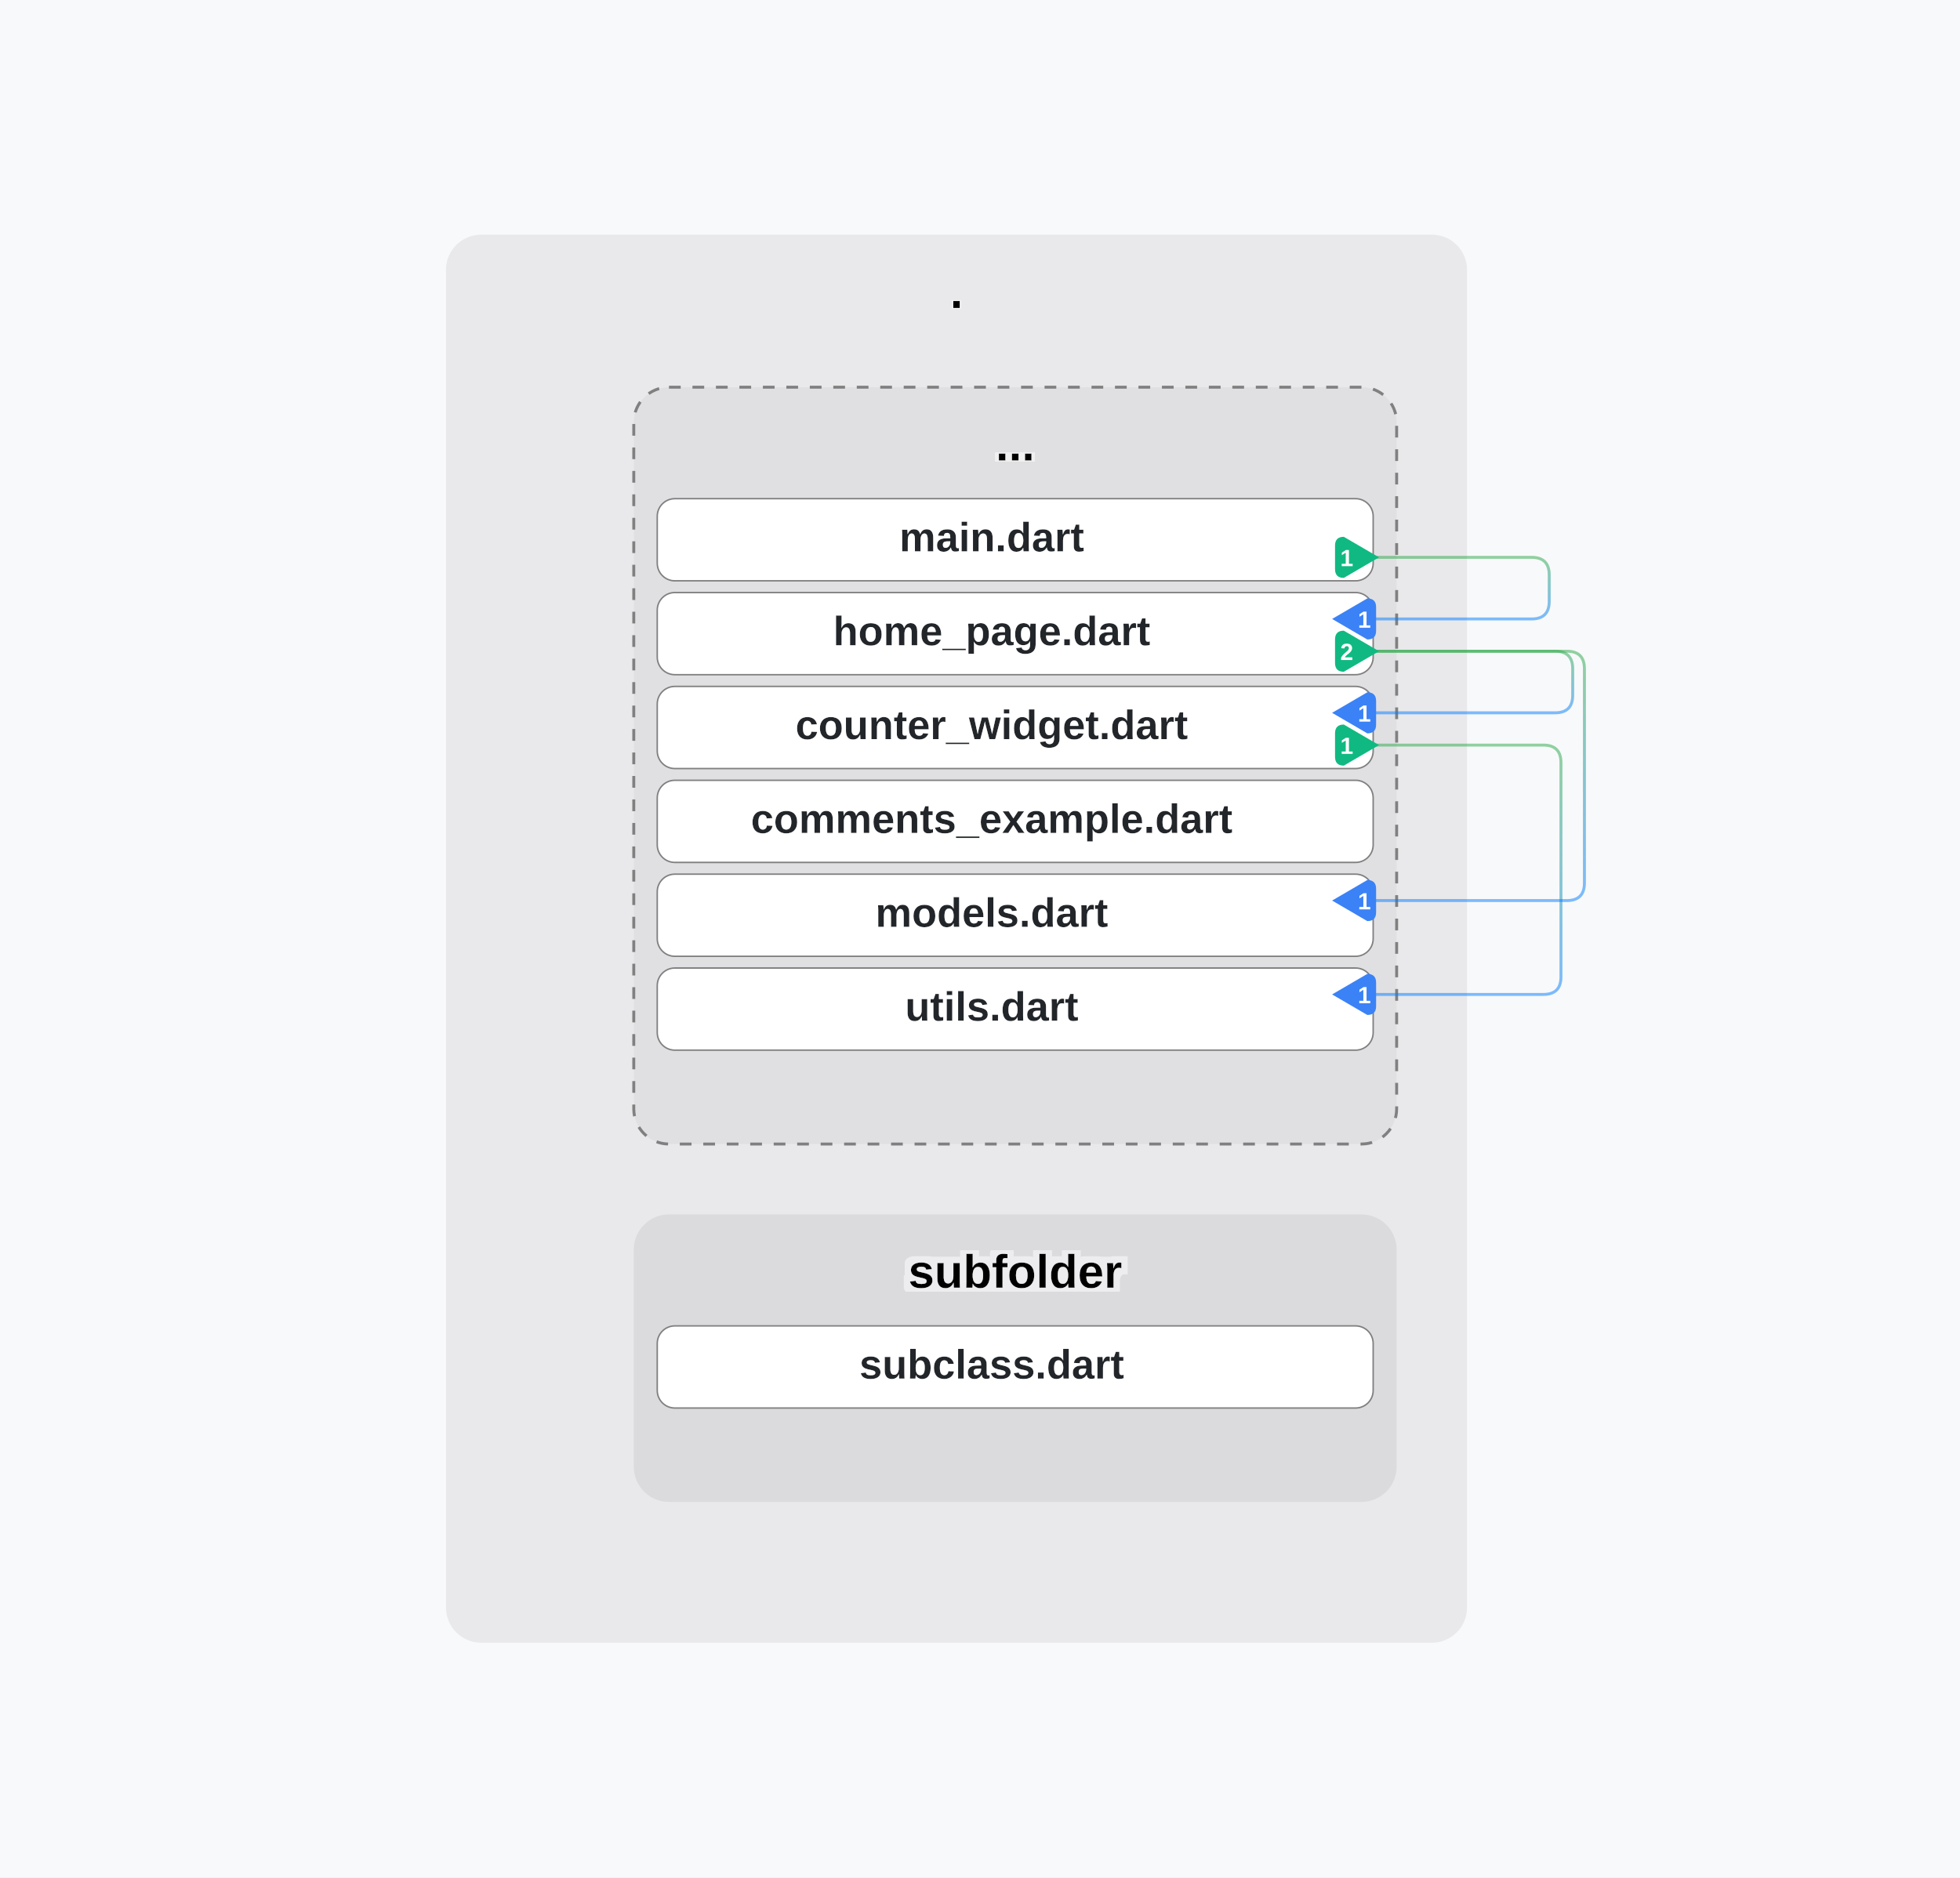
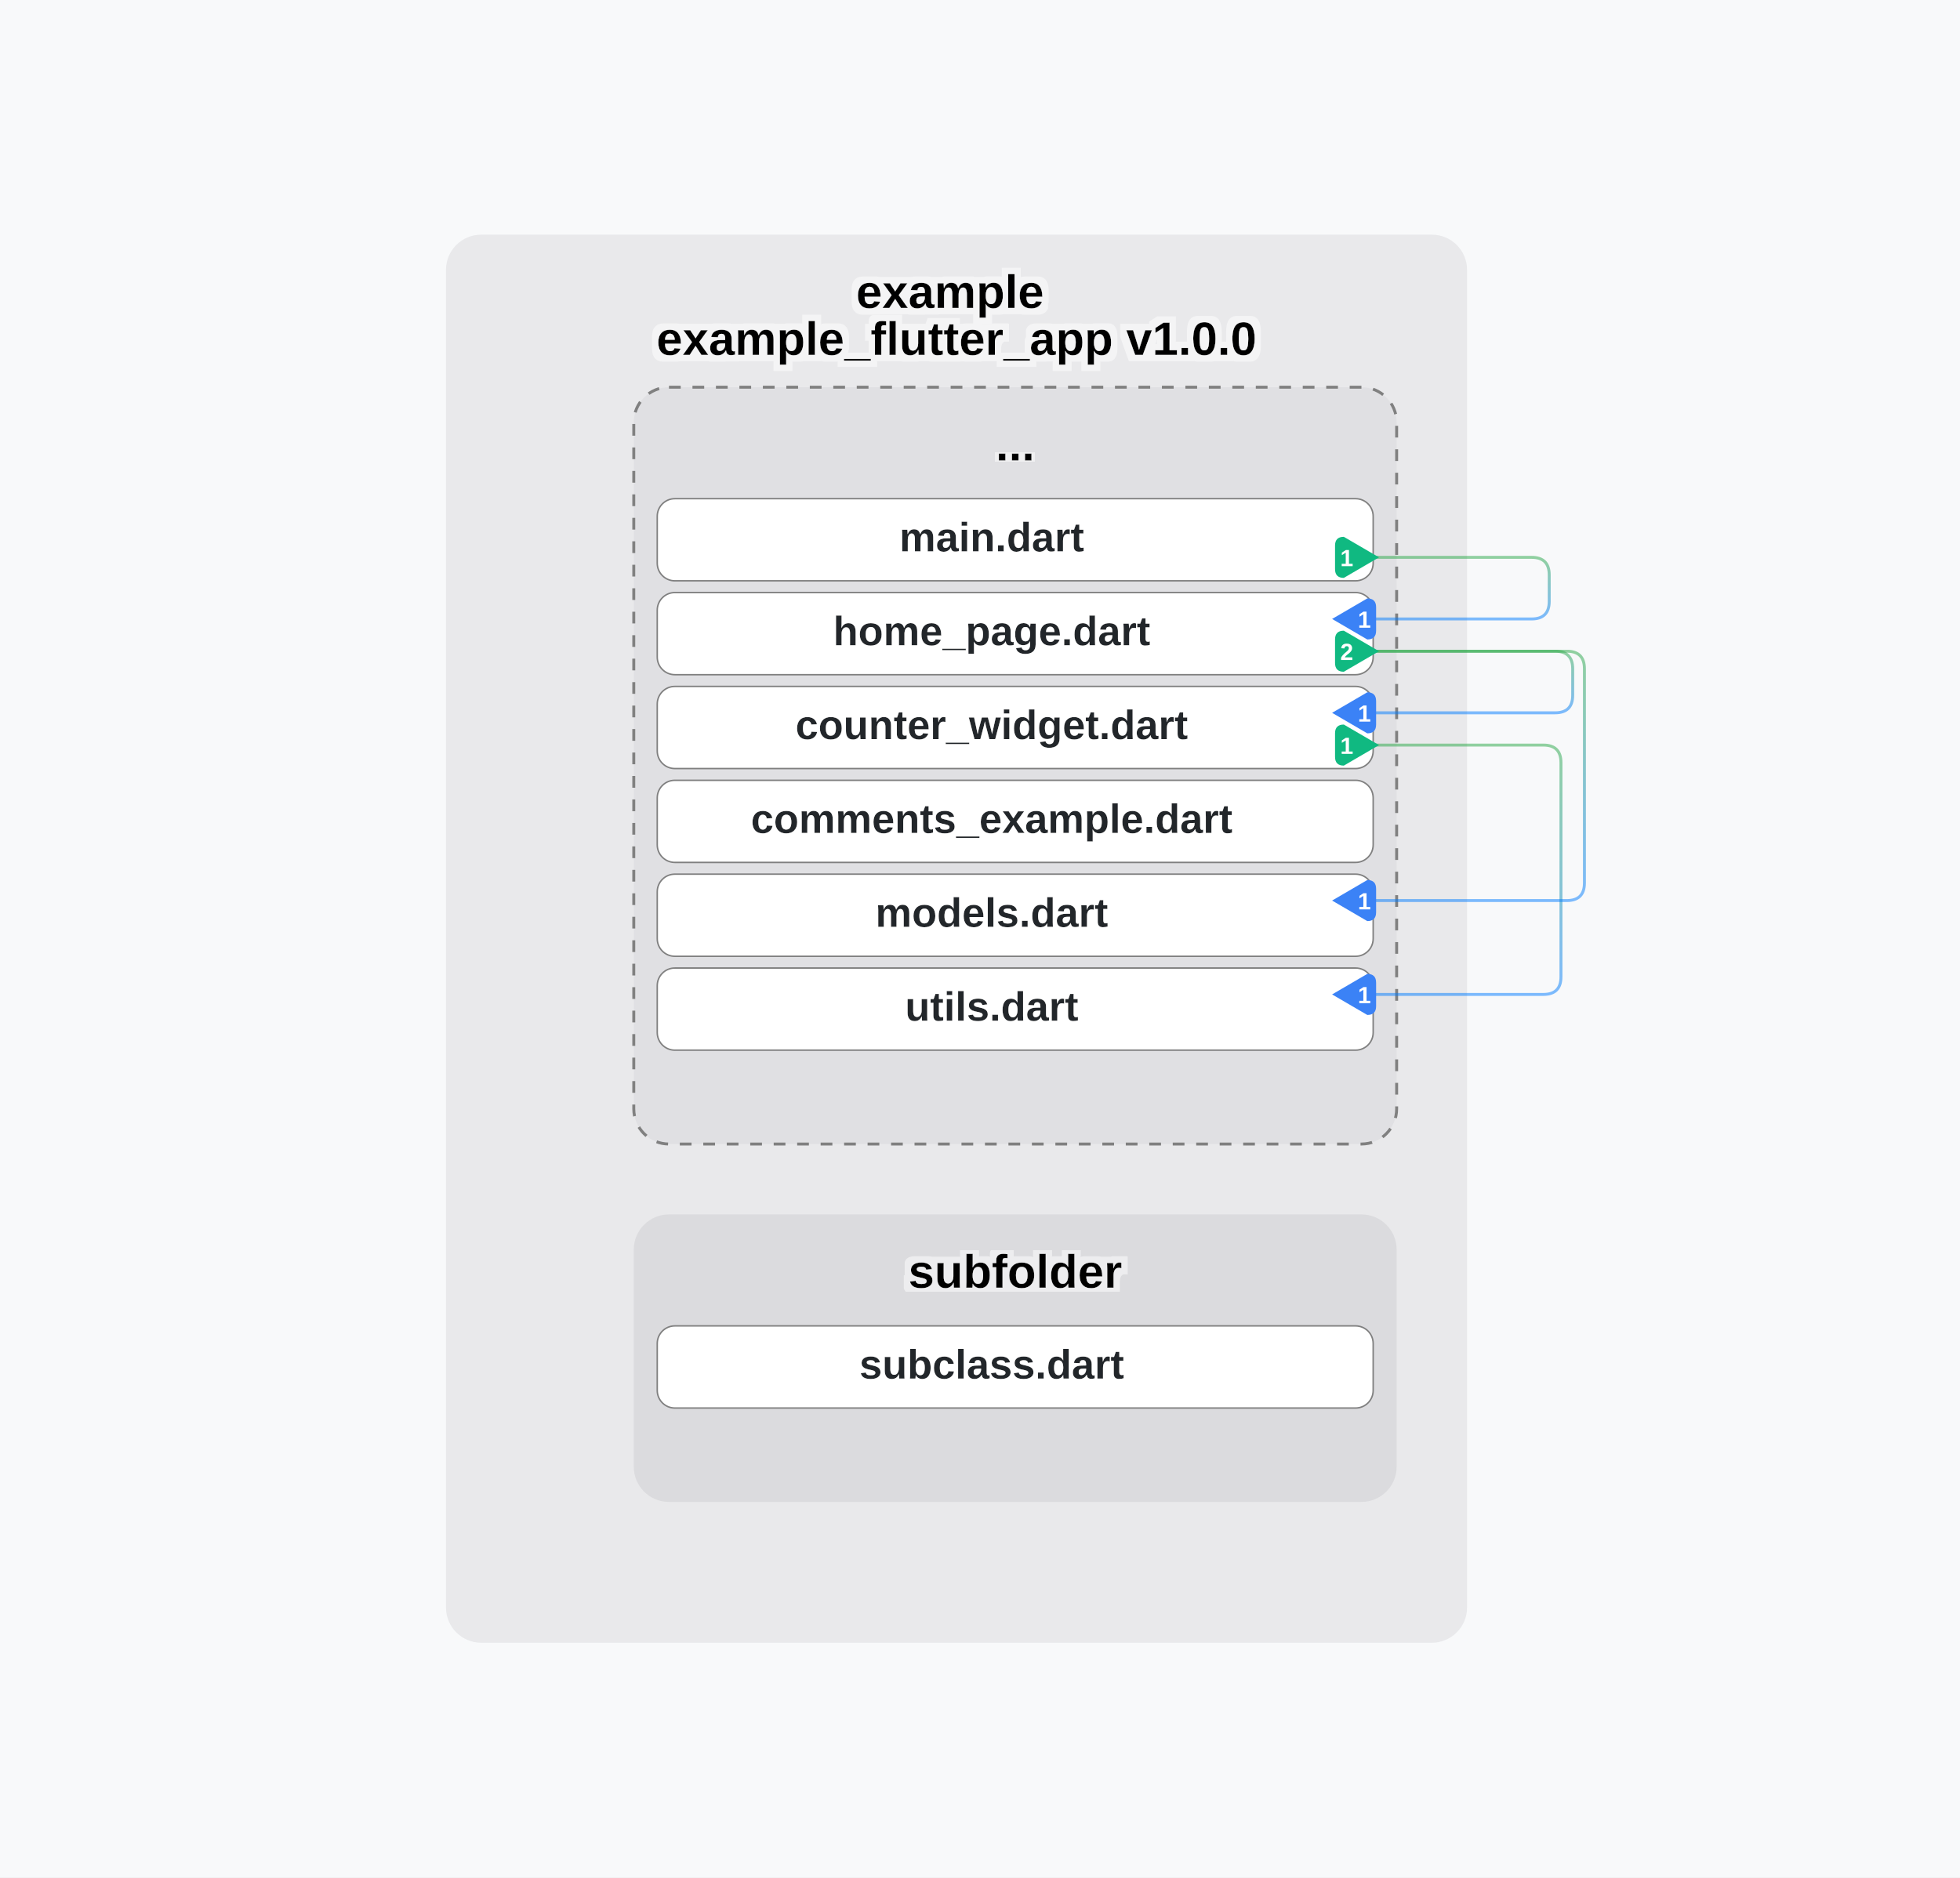
<svg xmlns="http://www.w3.org/2000/svg" width="668.0" height="640.0" viewBox="0 0 668.0 640.0" font-family="Arial, Helvetica, sans-serif">
  <defs>
    <filter id="whiteShadow" x="-20%" y="-20%" width="140%" height="140%">
      <feGaussianBlur in="SourceAlpha" stdDeviation="3" />
      <feOffset dx="0" dy="0" result="offsetblur" />
      <feFlood flood-color="white" flood-opacity="1" />
      <feComposite in2="offsetblur" operator="in" />
      <feMerge>
        <feMergeNode />
        <feMergeNode in="SourceGraphic" />
      </feMerge>
    </filter>
    <filter id="hierarchicalShadow" x="-20%" y="-20%" width="140%" height="140%">
      <feGaussianBlur in="SourceAlpha" stdDeviation="5" />
      <feOffset dx="2" dy="2" result="offsetblur" />
      <feFlood flood-color="rgba(0,0,0,0.1)" flood-opacity="0.8" />
      <feComposite in2="offsetblur" operator="in" />
      <feMerge>
        <feMergeNode />
        <feMergeNode in="SourceGraphic" />
      </feMerge>
    </filter>
    <filter id="outlineWhite">
      <feMorphology in="SourceAlpha" result="DILATED" operator="dilate" radius="2" />
      <feFlood flood-color="white" flood-opacity="0.5" result="WHITE" />
      <feComposite in="WHITE" in2="DILATED" operator="in" result="OUTLINE" />
      <feMerge>
        <feMergeNode in="OUTLINE" />
        <feMergeNode in="SourceGraphic" />
      </feMerge>
    </filter>
    <linearGradient id="horizontalGradient" x1="0%" y1="0%" x2="100%" y2="0%">
      <stop offset="0%" stop-color="#28a745" />
      <stop offset="100%" stop-color="#007bff" />
    </linearGradient>
    <linearGradient id="verticalGradient" x1="0%" y1="0%" x2="0%" y2="100%">
      <stop offset="0%" stop-color="#28a745" />
      <stop offset="100%" stop-color="#007bff" />
    </linearGradient>
  </defs>
  <style>  
  .layerBackground { 
    fill: rgba(52, 58, 64, 0.08);     
  }

  .layerBackground:hover { 
    fill: PaleGoldenRod ;
    transition: all 0.1s ease-in-out; 
  }

  .layerBackgroundVirtualFolder { 
    fill: rgba(52, 58, 64, 0.05); 
    stroke: gray; 
    stroke-width: 1; 
    stroke-dasharray: 4,4; 
  }

  .layerBackgroundVirtualFolder:hover { 
    fill: PaleGoldenRod ;
    stroke: gray; 
    stroke-width: 0; 
    stroke-dasharray: 4,4;
    transition: all 0.1s ease-in-out; 
  }
  
  .layerTitle { 
    fill: black; 
    font-size: 16px; 
    font-weight: bold; 
    text-anchor: middle; 
    filter: url(#outlineWhite); 
  }
  
  /* File node styles */
  .fileNode { 
    fill: white; 
    stroke: gray; 
    stroke-width: 0.5; 
    rx: 6; 
    ry: 6;    
  }
  
  .fileNode:hover {     
    fill: PaleGoldenRod;
    transition: all 0.1s ease-in-out; 
  }

  .nodeText { 
    fill: #212529; 
    font-size: 14px; 
    font-weight: 900; 
    text-anchor: middle; 
    dominant-baseline: middle; 
    filter: url(#outlineWhite); 
  }

  /* Unified edge styles */
  .edge { 
    fill: none; 
    stroke: url(#horizontalGradient); 
    stroke-width: 1; 
    opacity: 0.5;
    transition: all 0.1s ease-in-out; 
  }


  .edge:hover { 
    stroke: url(#horizontalGradient); 
    stroke-width: 3; 
    opacity: 1.0; 
  }
  
  .edgeVertical { 
    fill: none; 
    stroke: url(#verticalGradient); 
    stroke-width: 1; 
    opacity: 0.5; 
    transition: all 0.1s ease-in-out; 
  }
  
  .edgeVertical:hover { 
    stroke: url(#verticalGradient); 
    stroke-width: 3; 
    opacity: 1.0; 
  }
  
  /* Special edge styles */
  .cycleEdge { 
    fill: none; 
    stroke: red; 
    stroke-width: 5; 
    opacity: 0.9; 
  }
  
  .warningEdge { 
    fill: none; 
    stroke: orange; 
    stroke-width: 3; 
    opacity: 0.9; 
    transition: all 0.1s ease-in-out; 
  }
  
  .warningEdge:hover { 
    fill: none; 
    stroke: orange; 
    stroke-width: 5; 
    opacity: 1.0; 
  }
  
  /* Unified badge styles with '?' cursor */
  .badge { 
    font-size: 10px; 
    font-weight: bold; 
    fill: white; 
    text-anchor: middle; 
    dominant-baseline: middle; 
    cursor: help; 
    transition: all 0.1s ease-in-out; 
  }
  
  .badge:hover { 
    opacity: 0.8; 
  }
  
  /* Special styles */
  .folderTitleLayer { 
    pointer-events: none; 
    isolation: isolate; 
  }
</style>
  <rect width="100%" height="100%" fill="#f8f9fa" />
  <g>
    <path d="M 196.0 261.0 C 216.0 261.0, 188.0 261.0, 208.0 261.0" class="edgeVertical" />
  </g>
  <g>
    <path d="M 196.0 463.0 C 216.0 463.0, 188.0 463.0, 208.0 463.0" class="edgeVertical" />
  </g>
  <g class="folderLayer">
    <rect x="152.0" y="80.0" width="348.0" height="480.0" rx="12.0" ry="12.0" class="layerBackground" />
  </g>
  <g class="folderLayer">
    <rect x="216.0" y="132.0" width="260.0" height="258.0" rx="12.0" ry="12.0" class="layerBackgroundVirtualFolder" stroke-dasharray="4 2" />
  </g>
  <g class="folderLayer">
    <rect x="216.0" y="414.0" width="260.0" height="98.0" rx="12.0" ry="12.0" class="layerBackground" />
  </g>
  <rect x="224.0" y="170.0" width="244.0" height="28.0" rx="5.0" ry="5.0" class="fileNode" />
  <rect x="224.0" y="202.0" width="244.0" height="28.0" rx="5.0" ry="5.0" class="fileNode" />
  <rect x="224.0" y="234.0" width="244.0" height="28.0" rx="5.0" ry="5.0" class="fileNode" />
  <rect x="224.0" y="266.0" width="244.0" height="28.0" rx="5.0" ry="5.0" class="fileNode" />
  <rect x="224.0" y="298.0" width="244.0" height="28.0" rx="5.0" ry="5.0" class="fileNode" />
  <rect x="224.0" y="330.0" width="244.0" height="28.0" rx="5.0" ry="5.0" class="fileNode" />
  <rect x="224.0" y="452.0" width="244.0" height="28.0" rx="5.0" ry="5.0" class="fileNode" />
  <g>
    <path d="M 464.0 190.0 H 522.0 Q 528.0 190.0 528.0 196.0 V 205.0 Q 528.0 211.0 522.0 211.0 H 460.0" class="edgeVertical" />
  </g>
  <g>
    <path d="M 464.0 254.0 H 526.0 Q 532.0 254.0 532.0 260.0 V 333.0 Q 532.0 339.0 526.0 339.0 H 460.0" class="edgeVertical" />
  </g>
  <g>
    <path d="M 464.0 222.0 H 530.0 Q 536.0 222.0 536.0 228.0 V 237.0 Q 536.0 243.0 530.0 243.0 H 460.0" class="edgeVertical" />
  </g>
  <g>
    <path d="M 464.0 222.0 H 534.0 Q 540.0 222.0 540.0 228.0 V 301.0 Q 540.0 307.0 534.0 307.0 H 460.0" class="edgeVertical" />
  </g>
  <g class="outgoingBadge">
    <path d="M 470.0,190.0 L 458.0,183.0 Q 455.0,183.0 455.0,186.0 L 455.0,194.0 Q 455.0,197.0 458.0,197.0 Z" fill="#10b981" />
    <text x="459.0" y="193.0" text-anchor="middle" fill="white" font-size="8.0" font-weight="bold">1</text>
  </g>
  <text x="338.0" y="184.0" text-anchor="middle" dominant-baseline="middle" class="nodeText">main.dart</text>
  <g class="incomingBadge">
    <path d="M 454.0,211.0 L 466.0,204.0 Q 469.0,204.0 469.0,207.0 L 469.0,215.0 Q 469.0,218.0 466.0,218.0 Z" fill="#3b82f6" />
    <text x="465.0" y="214.0" text-anchor="middle" fill="white" font-size="8.0" font-weight="bold">1</text>
  </g>
  <g class="outgoingBadge">
    <path d="M 470.0,222.0 L 458.0,215.0 Q 455.0,215.0 455.0,218.0 L 455.0,226.0 Q 455.0,229.0 458.0,229.0 Z" fill="#10b981" />
    <text x="459.0" y="225.0" text-anchor="middle" fill="white" font-size="8.0" font-weight="bold">2</text>
  </g>
  <text x="338.0" y="216.0" text-anchor="middle" dominant-baseline="middle" class="nodeText">home_page.dart</text>
  <g class="incomingBadge">
    <path d="M 454.0,243.0 L 466.0,236.0 Q 469.0,236.0 469.0,239.0 L 469.0,247.0 Q 469.0,250.0 466.0,250.0 Z" fill="#3b82f6" />
    <text x="465.0" y="246.0" text-anchor="middle" fill="white" font-size="8.0" font-weight="bold">1</text>
  </g>
  <g class="outgoingBadge">
    <path d="M 470.0,254.0 L 458.0,247.0 Q 455.0,247.0 455.0,250.0 L 455.0,258.0 Q 455.0,261.0 458.0,261.0 Z" fill="#10b981" />
    <text x="459.0" y="257.0" text-anchor="middle" fill="white" font-size="8.0" font-weight="bold">1</text>
  </g>
  <text x="338.0" y="248.0" text-anchor="middle" dominant-baseline="middle" class="nodeText">counter_widget.dart</text>
  <text x="338.0" y="280.0" text-anchor="middle" dominant-baseline="middle" class="nodeText">comments_example.dart</text>
  <g class="incomingBadge">
    <path d="M 454.0,307.0 L 466.0,300.0 Q 469.0,300.0 469.0,303.0 L 469.0,311.0 Q 469.0,314.0 466.0,314.0 Z" fill="#3b82f6" />
    <text x="465.0" y="310.0" text-anchor="middle" fill="white" font-size="8.0" font-weight="bold">1</text>
  </g>
  <text x="338.0" y="312.0" text-anchor="middle" dominant-baseline="middle" class="nodeText">models.dart</text>
  <g class="incomingBadge">
    <path d="M 454.0,339.0 L 466.0,332.0 Q 469.0,332.0 469.0,335.0 L 469.0,343.0 Q 469.0,346.0 466.0,346.0 Z" fill="#3b82f6" />
    <text x="465.0" y="342.0" text-anchor="middle" fill="white" font-size="8.0" font-weight="bold">1</text>
  </g>
  <text x="338.0" y="344.0" text-anchor="middle" dominant-baseline="middle" class="nodeText">utils.dart</text>
  <text x="338.0" y="466.0" text-anchor="middle" dominant-baseline="middle" class="nodeText">subclass.dart</text>
  <g class="folderTitleLayer">
-     <text x="326.0" y="105.0" class="layerTitle">.</text>
+     <text x="326.0" y="105.0" class="layerTitle" text-anchor="middle">
+       <tspan x="326.0" dy="0">example</tspan>
+       <tspan x="326.0" dy="16">example_flutter_app v1.0.0</tspan>
+     </text>
    <text x="346.0" y="157.0" class="layerTitle">  ...</text>
    <text x="346.0" y="439.0" class="layerTitle">  subfolder</text>
  </g>
</svg>
